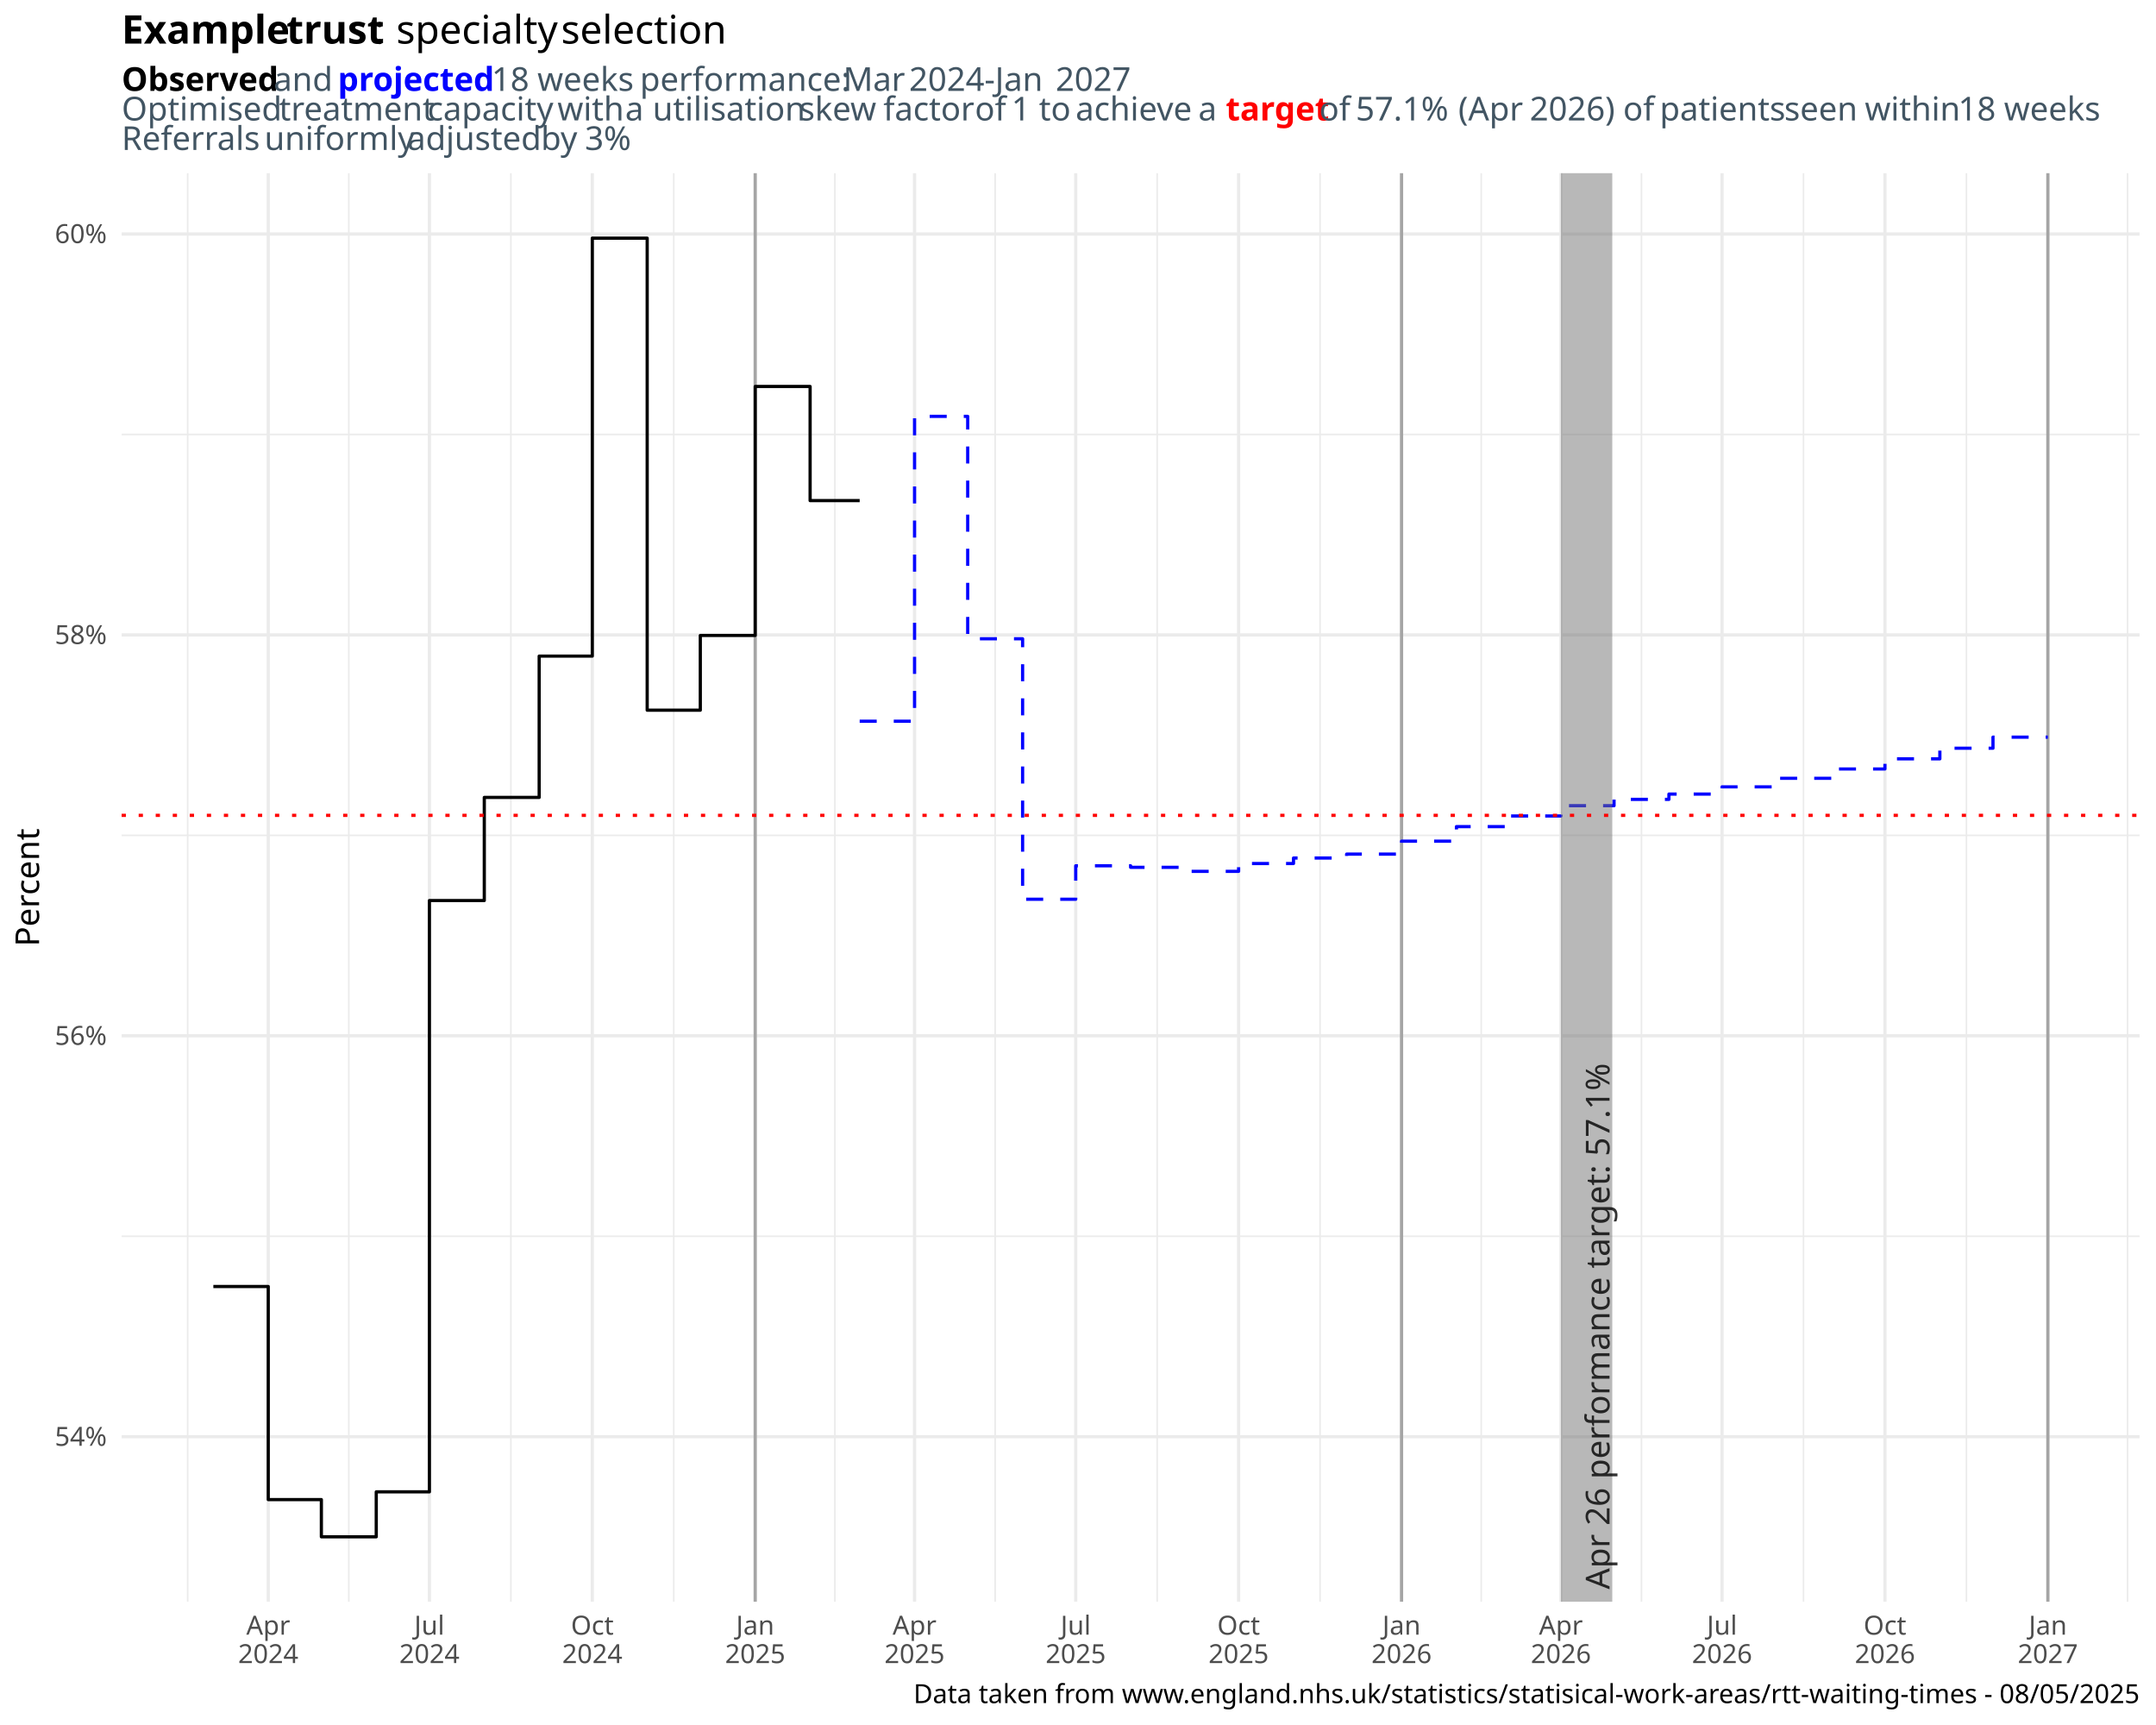
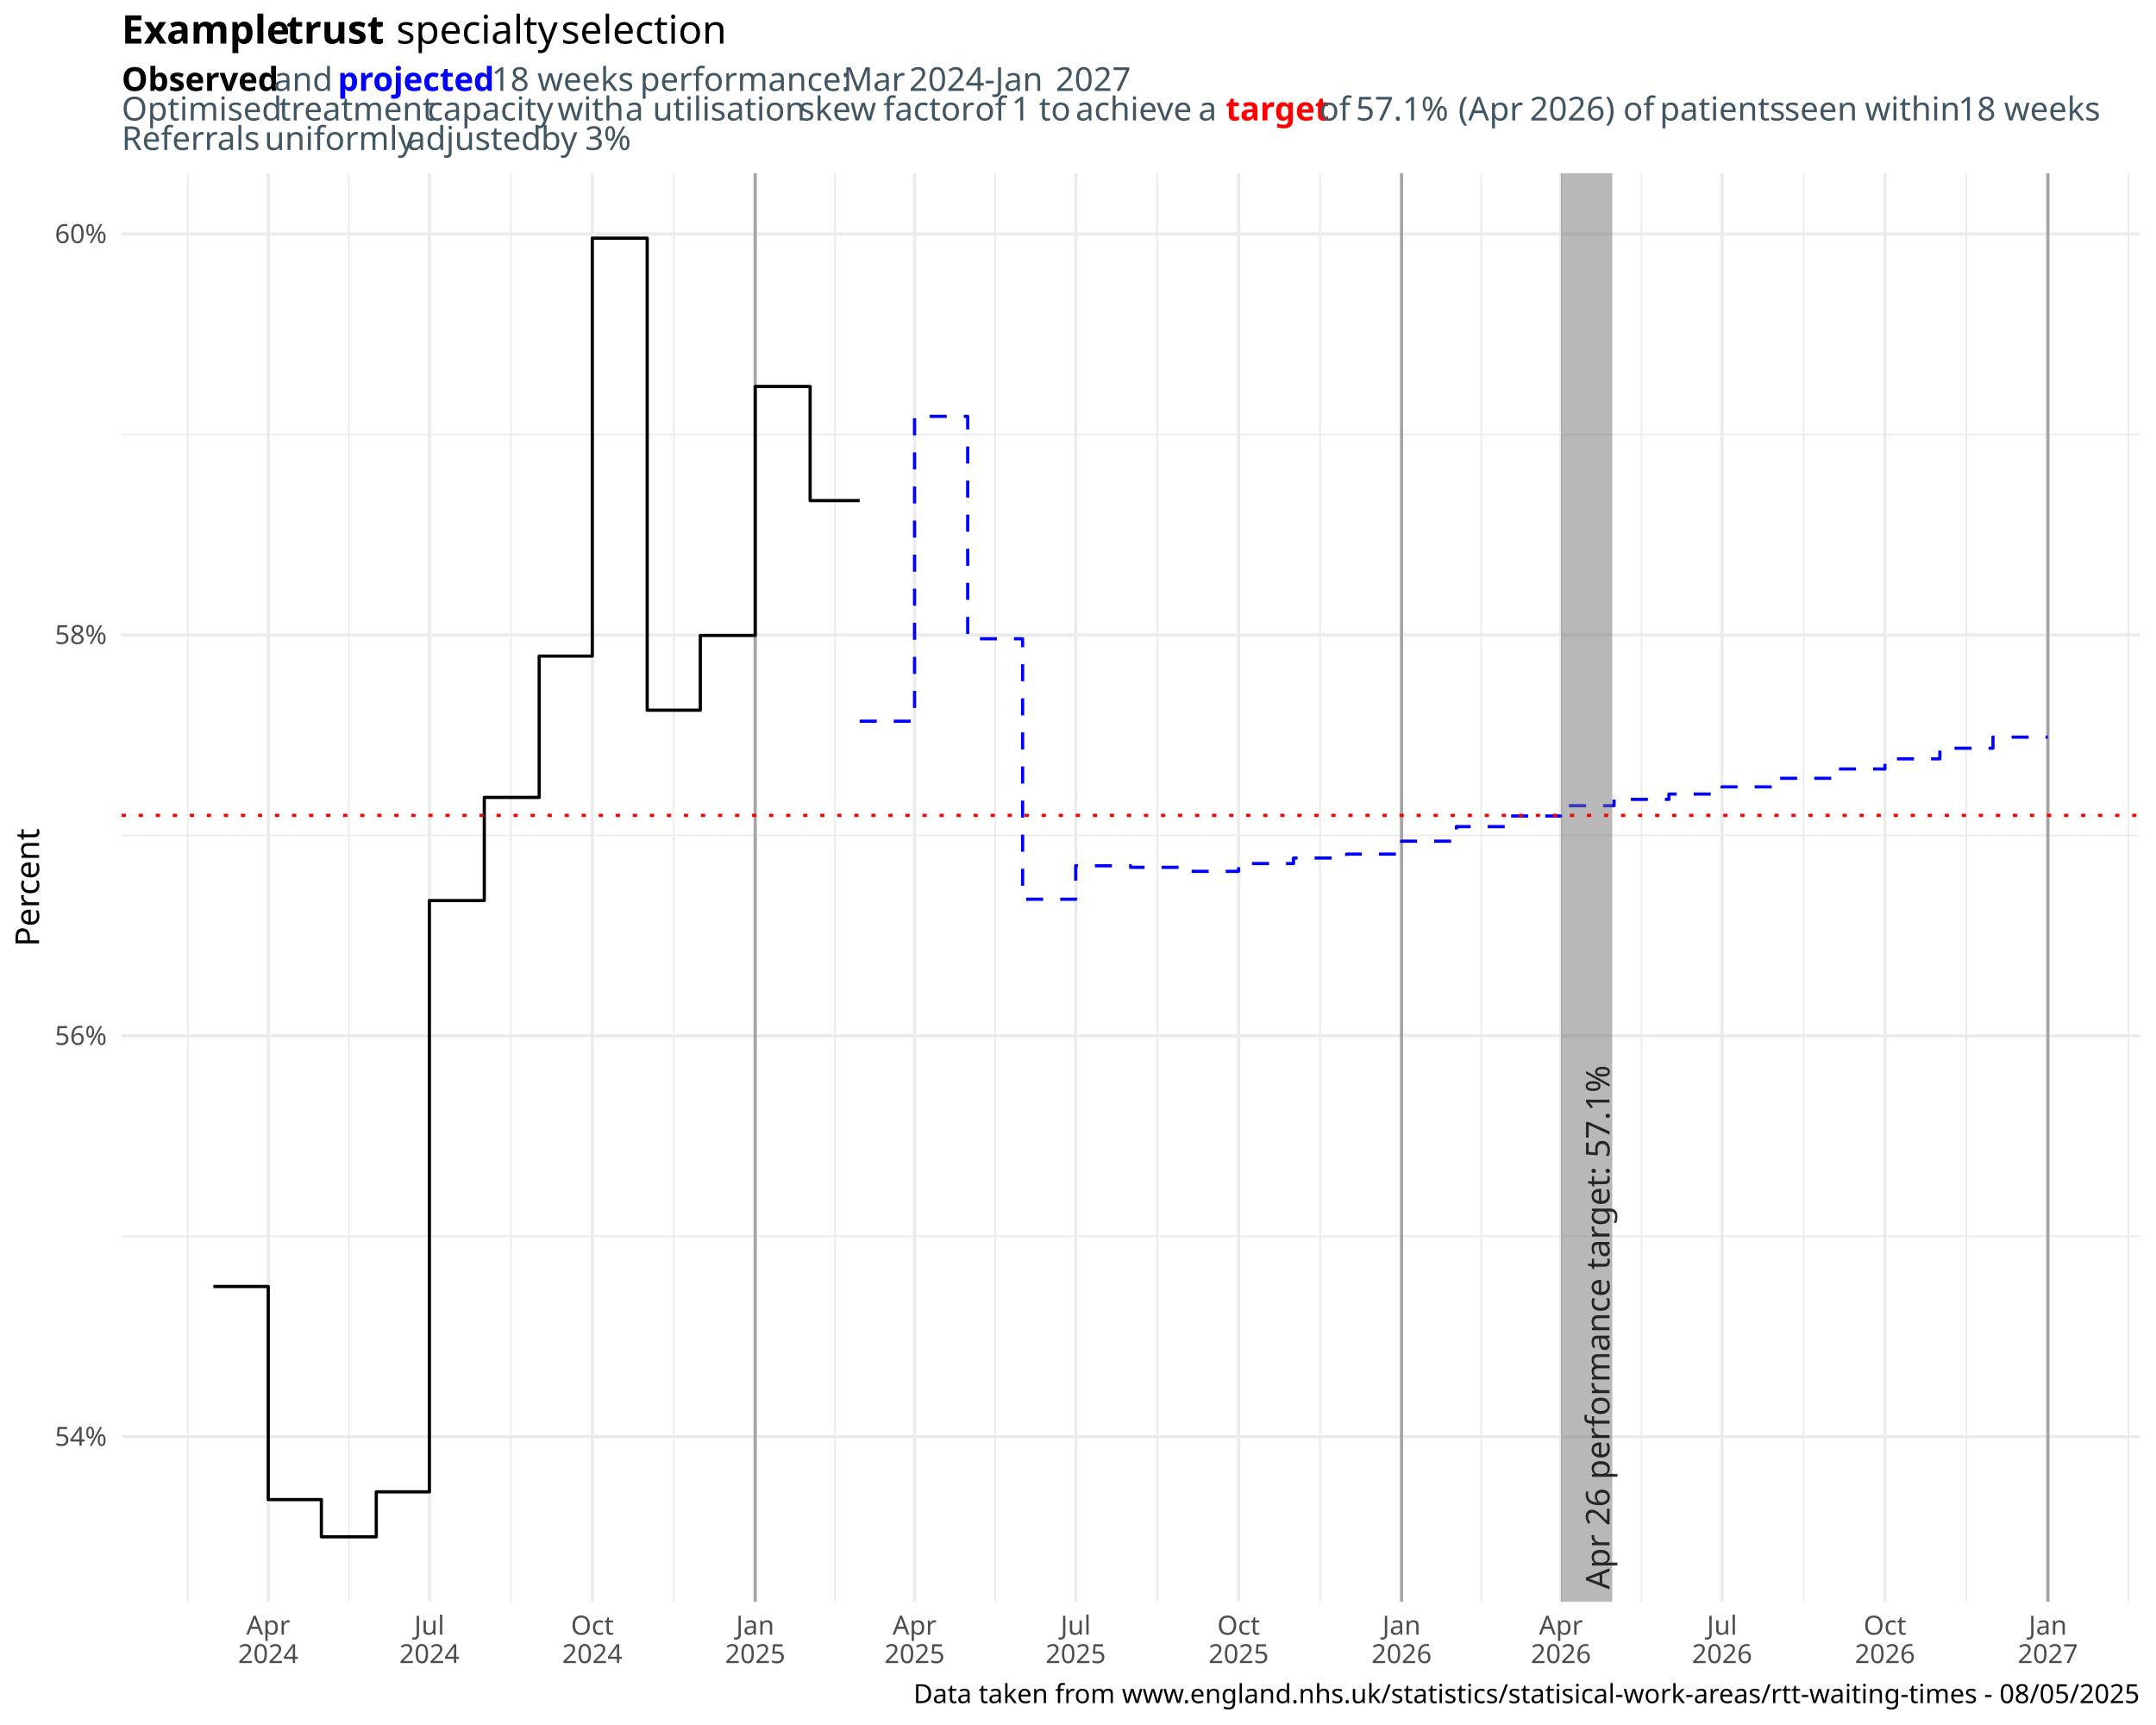
<svg xmlns="http://www.w3.org/2000/svg" class="svglite" data-engine-version="2.0" width="720.00pt" height="576.00pt" viewBox="0 0 720.00 576.00">
  <defs>
    <style type="text/css">
    .svglite line, .svglite polyline, .svglite polygon, .svglite path, .svglite rect, .svglite circle {
      fill: none;
      stroke: #000000;
      stroke-linecap: round;
      stroke-linejoin: round;
      stroke-miterlimit: 10.00;
    }
  </style>
  </defs>
  <rect width="100%" height="100%" style="stroke: none; fill: #FFFFFF;" />
  <defs>
    <clipPath id="cpMC4wMHw3MjAuMDB8MC4wMHw1NzYuMDA=">
      <rect x="0.00" y="0.00" width="720.00" height="576.00" />
    </clipPath>
  </defs>
  <g clip-path="url(#cpMC4wMHw3MjAuMDB8MC4wMHw1NzYuMDA=)">
- </g>
+     <rect x="0.00" y="0.00" width="720.00" height="576.00" style="stroke-width: 1.07; stroke: none; fill: #FFFFFF;" />
+   </g>
  <defs>
    <clipPath id="cpNDAuNjJ8NzE0LjUyfDU3Ljg0fDUzNC44NA==">
      <rect x="40.62" y="57.84" width="673.90" height="477.00" />
    </clipPath>
  </defs>
  <g clip-path="url(#cpNDAuNjJ8NzE0LjUyfDU3Ljg0fDUzNC44NA==)">
    <polyline points="40.62,412.81 714.52,412.81 " style="stroke-width: 0.53; stroke: #EBEBEB; stroke-linecap: butt;" />
    <polyline points="40.62,278.94 714.52,278.94 " style="stroke-width: 0.53; stroke: #EBEBEB; stroke-linecap: butt;" />
    <polyline points="40.62,145.08 714.52,145.08 " style="stroke-width: 0.53; stroke: #EBEBEB; stroke-linecap: butt;" />
    <polyline points="62.68,534.84 62.68,57.84 " style="stroke-width: 0.53; stroke: #EBEBEB; stroke-linecap: butt;" />
    <polyline points="116.49,534.84 116.49,57.84 " style="stroke-width: 0.53; stroke: #EBEBEB; stroke-linecap: butt;" />
    <polyline points="170.60,534.84 170.60,57.84 " style="stroke-width: 0.53; stroke: #EBEBEB; stroke-linecap: butt;" />
    <polyline points="225.00,534.84 225.00,57.84 " style="stroke-width: 0.53; stroke: #EBEBEB; stroke-linecap: butt;" />
    <polyline points="278.81,534.84 278.81,57.84 " style="stroke-width: 0.53; stroke: #EBEBEB; stroke-linecap: butt;" />
    <polyline points="332.33,534.84 332.33,57.84 " style="stroke-width: 0.53; stroke: #EBEBEB; stroke-linecap: butt;" />
    <polyline points="386.44,534.84 386.44,57.84 " style="stroke-width: 0.53; stroke: #EBEBEB; stroke-linecap: butt;" />
    <polyline points="440.84,534.84 440.84,57.84 " style="stroke-width: 0.53; stroke: #EBEBEB; stroke-linecap: butt;" />
    <polyline points="494.66,534.84 494.66,57.84 " style="stroke-width: 0.53; stroke: #EBEBEB; stroke-linecap: butt;" />
    <polyline points="548.17,534.84 548.17,57.84 " style="stroke-width: 0.53; stroke: #EBEBEB; stroke-linecap: butt;" />
    <polyline points="602.28,534.84 602.28,57.84 " style="stroke-width: 0.53; stroke: #EBEBEB; stroke-linecap: butt;" />
    <polyline points="656.69,534.84 656.69,57.84 " style="stroke-width: 0.53; stroke: #EBEBEB; stroke-linecap: butt;" />
-     <polyline points="710.50,534.84 710.50,57.84 " style="stroke-width: 0.53; stroke: #EBEBEB; stroke-linecap: butt;" />
+     <polyline points="710.80,534.84 710.80,57.84 " style="stroke-width: 0.53; stroke: #EBEBEB; stroke-linecap: butt;" />
    <polyline points="40.62,479.74 714.52,479.74 " style="stroke-width: 1.07; stroke: #EBEBEB; stroke-linecap: butt;" />
    <polyline points="40.62,345.87 714.52,345.87 " style="stroke-width: 1.07; stroke: #EBEBEB; stroke-linecap: butt;" />
    <polyline points="40.62,212.01 714.52,212.01 " style="stroke-width: 1.07; stroke: #EBEBEB; stroke-linecap: butt;" />
    <polyline points="40.62,78.14 714.52,78.14 " style="stroke-width: 1.07; stroke: #EBEBEB; stroke-linecap: butt;" />
    <polyline points="89.58,534.84 89.58,57.84 " style="stroke-width: 1.07; stroke: #EBEBEB; stroke-linecap: butt;" />
    <polyline points="143.40,534.84 143.40,57.84 " style="stroke-width: 1.07; stroke: #EBEBEB; stroke-linecap: butt;" />
    <polyline points="197.80,534.84 197.80,57.84 " style="stroke-width: 1.07; stroke: #EBEBEB; stroke-linecap: butt;" />
    <polyline points="252.20,534.84 252.20,57.84 " style="stroke-width: 1.07; stroke: #EBEBEB; stroke-linecap: butt;" />
    <polyline points="305.42,534.84 305.42,57.84 " style="stroke-width: 1.07; stroke: #EBEBEB; stroke-linecap: butt;" />
    <polyline points="359.24,534.84 359.24,57.84 " style="stroke-width: 1.07; stroke: #EBEBEB; stroke-linecap: butt;" />
    <polyline points="413.64,534.84 413.64,57.84 " style="stroke-width: 1.07; stroke: #EBEBEB; stroke-linecap: butt;" />
    <polyline points="468.05,534.84 468.05,57.84 " style="stroke-width: 1.07; stroke: #EBEBEB; stroke-linecap: butt;" />
    <polyline points="521.27,534.84 521.27,57.84 " style="stroke-width: 1.07; stroke: #EBEBEB; stroke-linecap: butt;" />
    <polyline points="575.08,534.84 575.08,57.84 " style="stroke-width: 1.07; stroke: #EBEBEB; stroke-linecap: butt;" />
    <polyline points="629.48,534.84 629.48,57.84 " style="stroke-width: 1.07; stroke: #EBEBEB; stroke-linecap: butt;" />
    <polyline points="683.89,534.84 683.89,57.84 " style="stroke-width: 1.07; stroke: #EBEBEB; stroke-linecap: butt;" />
    <line x1="252.20" y1="534.84" x2="252.20" y2="57.84" style="stroke-width: 1.07; stroke: #000000; stroke-opacity: 0.30; stroke-linecap: butt;" />
    <line x1="468.05" y1="534.84" x2="468.05" y2="57.84" style="stroke-width: 1.07; stroke: #000000; stroke-opacity: 0.30; stroke-linecap: butt;" />
    <line x1="683.89" y1="534.84" x2="683.89" y2="57.84" style="stroke-width: 1.07; stroke: #000000; stroke-opacity: 0.30; stroke-linecap: butt;" />
    <polyline points="71.25,429.58 89.58,429.58 89.58,500.74 107.32,500.74 107.32,513.16 125.65,513.16 125.65,498.15 143.40,498.15 143.40,300.70 161.73,300.70 161.73,266.27 180.06,266.27 180.06,219.08 197.80,219.08 197.80,79.52 216.13,79.52 216.13,237.14 233.87,237.14 233.87,212.19 252.20,212.19 252.20,129.05 270.54,129.05 270.54,167.16 287.09,167.16 287.09,167.16 " style="stroke-width: 1.07; stroke-linecap: butt;" />
    <polyline points="287.09,240.83 305.42,240.83 305.42,139.03 323.17,139.03 323.17,213.30 341.50,213.30 341.50,300.27 359.24,300.27 359.24,289.10 377.57,289.10 377.57,289.61 395.90,289.61 395.90,290.95 413.64,290.95 413.64,288.34 431.97,288.34 431.97,286.50 449.71,286.50 449.71,285.20 468.05,285.20 468.05,280.88 486.38,280.88 486.38,276.02 502.94,276.02 502.94,272.46 521.27,272.46 521.27,269.03 539.01,269.03 539.01,266.92 557.34,266.92 557.34,265.15 575.08,265.15 575.08,262.74 593.41,262.74 593.41,259.88 611.74,259.88 611.74,256.77 629.48,256.77 629.48,253.38 647.82,253.38 647.82,249.84 665.56,249.84 665.56,246.14 683.89,246.14 683.89,246.14 " style="stroke-width: 1.07; stroke: #0000FF; stroke-dasharray: 5.69,5.69; stroke-linecap: butt;" />
    <polygon points="538.42,534.84 538.42,57.84 521.27,57.84 521.27,534.84 " style="stroke-width: 0.00; stroke: none; stroke-linecap: butt; fill: #737373; fill-opacity: 0.50;" />
    <polyline points="538.42,534.84 538.42,57.84 " style="stroke-width: 1.07; stroke: none; stroke-linecap: butt;" />
    <polyline points="521.27,57.84 521.27,534.84 " style="stroke-width: 1.07; stroke: none; stroke-linecap: butt;" />
-     <text transform="translate(537.50,530.68) rotate(-90)" style="font-size: 11.04px; fill: #000000; fill-opacity: 0.80; font-family: sans;" textLength="166.32px" lengthAdjust="spacingAndGlyphs">Apr 26 performance target: 57.1%</text>
+     <text transform="translate(537.51,530.70) rotate(-90)" style="font-size: 11.00px; fill: #000000; fill-opacity: 0.80; font-family: sans;" textLength="165.72px" lengthAdjust="spacingAndGlyphs">Apr 26 performance target: 57.1%</text>
    <line x1="40.62" y1="272.25" x2="714.52" y2="272.25" style="stroke-width: 1.07; stroke: #FF0000; stroke-dasharray: 1.42,4.27; stroke-linecap: butt;" />
  </g>
  <g clip-path="url(#cpMC4wMHw3MjAuMDB8MC4wMHw1NzYuMDA=)">
    <text x="35.69" y="482.77" text-anchor="end" style="font-size: 8.80px; fill: #4D4D4D; font-family: sans;" textLength="17.61px" lengthAdjust="spacingAndGlyphs">54%</text>
    <text x="35.69" y="348.90" text-anchor="end" style="font-size: 8.80px; fill: #4D4D4D; font-family: sans;" textLength="17.61px" lengthAdjust="spacingAndGlyphs">56%</text>
    <text x="35.69" y="215.04" text-anchor="end" style="font-size: 8.80px; fill: #4D4D4D; font-family: sans;" textLength="17.61px" lengthAdjust="spacingAndGlyphs">58%</text>
    <text x="35.69" y="81.17" text-anchor="end" style="font-size: 8.80px; fill: #4D4D4D; font-family: sans;" textLength="17.61px" lengthAdjust="spacingAndGlyphs">60%</text>
    <text x="89.58" y="545.83" text-anchor="middle" style="font-size: 8.80px; fill: #4D4D4D; font-family: sans;" textLength="13.70px" lengthAdjust="spacingAndGlyphs">Apr</text>
    <text x="89.58" y="555.33" text-anchor="middle" style="font-size: 8.80px; fill: #4D4D4D; font-family: sans;" textLength="19.58px" lengthAdjust="spacingAndGlyphs">2024</text>
    <text x="143.40" y="545.83" text-anchor="middle" style="font-size: 8.80px; fill: #4D4D4D; font-family: sans;" textLength="11.25px" lengthAdjust="spacingAndGlyphs">Jul</text>
    <text x="143.40" y="555.33" text-anchor="middle" style="font-size: 8.80px; fill: #4D4D4D; font-family: sans;" textLength="19.58px" lengthAdjust="spacingAndGlyphs">2024</text>
    <text x="197.80" y="545.83" text-anchor="middle" style="font-size: 8.80px; fill: #4D4D4D; font-family: sans;" textLength="13.70px" lengthAdjust="spacingAndGlyphs">Oct</text>
    <text x="197.80" y="555.33" text-anchor="middle" style="font-size: 8.80px; fill: #4D4D4D; font-family: sans;" textLength="19.58px" lengthAdjust="spacingAndGlyphs">2024</text>
    <text x="252.20" y="545.83" text-anchor="middle" style="font-size: 8.80px; fill: #4D4D4D; font-family: sans;" textLength="14.19px" lengthAdjust="spacingAndGlyphs">Jan</text>
    <text x="252.20" y="555.33" text-anchor="middle" style="font-size: 8.80px; fill: #4D4D4D; font-family: sans;" textLength="19.58px" lengthAdjust="spacingAndGlyphs">2025</text>
    <text x="305.42" y="545.83" text-anchor="middle" style="font-size: 8.80px; fill: #4D4D4D; font-family: sans;" textLength="13.70px" lengthAdjust="spacingAndGlyphs">Apr</text>
    <text x="305.42" y="555.33" text-anchor="middle" style="font-size: 8.80px; fill: #4D4D4D; font-family: sans;" textLength="19.58px" lengthAdjust="spacingAndGlyphs">2025</text>
    <text x="359.24" y="545.83" text-anchor="middle" style="font-size: 8.80px; fill: #4D4D4D; font-family: sans;" textLength="11.25px" lengthAdjust="spacingAndGlyphs">Jul</text>
    <text x="359.24" y="555.33" text-anchor="middle" style="font-size: 8.80px; fill: #4D4D4D; font-family: sans;" textLength="19.58px" lengthAdjust="spacingAndGlyphs">2025</text>
    <text x="413.64" y="545.83" text-anchor="middle" style="font-size: 8.80px; fill: #4D4D4D; font-family: sans;" textLength="13.70px" lengthAdjust="spacingAndGlyphs">Oct</text>
    <text x="413.64" y="555.33" text-anchor="middle" style="font-size: 8.80px; fill: #4D4D4D; font-family: sans;" textLength="19.58px" lengthAdjust="spacingAndGlyphs">2025</text>
    <text x="468.05" y="545.83" text-anchor="middle" style="font-size: 8.80px; fill: #4D4D4D; font-family: sans;" textLength="14.19px" lengthAdjust="spacingAndGlyphs">Jan</text>
    <text x="468.05" y="555.33" text-anchor="middle" style="font-size: 8.80px; fill: #4D4D4D; font-family: sans;" textLength="19.58px" lengthAdjust="spacingAndGlyphs">2026</text>
    <text x="521.27" y="545.83" text-anchor="middle" style="font-size: 8.80px; fill: #4D4D4D; font-family: sans;" textLength="13.70px" lengthAdjust="spacingAndGlyphs">Apr</text>
    <text x="521.27" y="555.33" text-anchor="middle" style="font-size: 8.80px; fill: #4D4D4D; font-family: sans;" textLength="19.58px" lengthAdjust="spacingAndGlyphs">2026</text>
    <text x="575.08" y="545.83" text-anchor="middle" style="font-size: 8.80px; fill: #4D4D4D; font-family: sans;" textLength="11.25px" lengthAdjust="spacingAndGlyphs">Jul</text>
    <text x="575.08" y="555.33" text-anchor="middle" style="font-size: 8.80px; fill: #4D4D4D; font-family: sans;" textLength="19.58px" lengthAdjust="spacingAndGlyphs">2026</text>
    <text x="629.48" y="545.83" text-anchor="middle" style="font-size: 8.80px; fill: #4D4D4D; font-family: sans;" textLength="13.70px" lengthAdjust="spacingAndGlyphs">Oct</text>
    <text x="629.48" y="555.33" text-anchor="middle" style="font-size: 8.80px; fill: #4D4D4D; font-family: sans;" textLength="19.58px" lengthAdjust="spacingAndGlyphs">2026</text>
    <text x="683.89" y="545.83" text-anchor="middle" style="font-size: 8.80px; fill: #4D4D4D; font-family: sans;" textLength="14.19px" lengthAdjust="spacingAndGlyphs">Jan</text>
    <text x="683.89" y="555.33" text-anchor="middle" style="font-size: 8.80px; fill: #4D4D4D; font-family: sans;" textLength="19.58px" lengthAdjust="spacingAndGlyphs">2027</text>
    <text transform="translate(13.05,296.34) rotate(-90)" text-anchor="middle" style="font-size: 11.00px; font-family: sans;" textLength="37.92px" lengthAdjust="spacingAndGlyphs">Percent</text>
    <text x="40.62" y="30.35" style="font-size: 11.00px; font-weight: bold; font-family: sans;" textLength="47.70px" lengthAdjust="spacingAndGlyphs">Observed</text>
    <text x="91.38" y="30.35" style="font-size: 11.00px; fill: #425563; font-family: sans;" textLength="18.35px" lengthAdjust="spacingAndGlyphs">and</text>
    <text x="112.79" y="30.35" style="font-size: 11.00px; font-weight: bold; fill: #0000FF; font-family: sans;" textLength="45.26px" lengthAdjust="spacingAndGlyphs">projected</text>
    <text x="164.16" y="30.35" style="font-size: 11.00px; fill: #425563; font-family: sans;" textLength="12.24px" lengthAdjust="spacingAndGlyphs">18</text>
    <text x="179.45" y="30.35" style="font-size: 11.00px; fill: #425563; font-family: sans;" textLength="31.19px" lengthAdjust="spacingAndGlyphs">weeks</text>
    <text x="213.70" y="30.35" style="font-size: 11.00px; fill: #425563; font-family: sans;" textLength="64.82px" lengthAdjust="spacingAndGlyphs">performance:</text>
    <text x="281.57" y="30.35" style="font-size: 11.00px; fill: #425563; font-family: sans;" textLength="18.95px" lengthAdjust="spacingAndGlyphs">Mar</text>
    <text x="303.58" y="30.35" style="font-size: 11.00px; fill: #425563; font-family: sans;" textLength="45.88px" lengthAdjust="spacingAndGlyphs">2024-Jan</text>
    <text x="352.51" y="30.35" style="font-size: 11.00px; fill: #425563; font-family: sans;" textLength="24.47px" lengthAdjust="spacingAndGlyphs">2027</text>
    <text x="40.62" y="40.22" style="font-size: 11.00px; fill: #425563; font-family: sans;" textLength="49.53px" lengthAdjust="spacingAndGlyphs">Optimised</text>
    <text x="93.20" y="40.22" style="font-size: 11.00px; fill: #425563; font-family: sans;" textLength="46.47px" lengthAdjust="spacingAndGlyphs">treatment</text>
    <text x="142.73" y="40.22" style="font-size: 11.00px; fill: #425563; font-family: sans;" textLength="40.37px" lengthAdjust="spacingAndGlyphs">capacity</text>
    <text x="186.15" y="40.22" style="font-size: 11.00px; fill: #425563; font-family: sans;" textLength="19.56px" lengthAdjust="spacingAndGlyphs">with</text>
    <text x="208.77" y="40.22" style="font-size: 11.00px; fill: #425563; font-family: sans;" textLength="6.12px" lengthAdjust="spacingAndGlyphs">a</text>
    <text x="217.94" y="40.22" style="font-size: 11.00px; fill: #425563; font-family: sans;" textLength="45.86px" lengthAdjust="spacingAndGlyphs">utilisation</text>
    <text x="266.85" y="40.22" style="font-size: 11.00px; fill: #425563; font-family: sans;" textLength="25.07px" lengthAdjust="spacingAndGlyphs">skew</text>
    <text x="294.98" y="40.22" style="font-size: 11.00px; fill: #425563; font-family: sans;" textLength="27.52px" lengthAdjust="spacingAndGlyphs">factor</text>
    <text x="325.55" y="40.22" style="font-size: 11.00px; fill: #425563; font-family: sans;" textLength="9.17px" lengthAdjust="spacingAndGlyphs">of</text>
    <text x="337.78" y="40.22" style="font-size: 11.00px; fill: #425563; font-family: sans;" textLength="6.12px" lengthAdjust="spacingAndGlyphs">1</text>
    <text x="346.96" y="40.22" style="font-size: 11.00px; fill: #425563; font-family: sans;" textLength="9.17px" lengthAdjust="spacingAndGlyphs">to</text>
    <text x="359.19" y="40.22" style="font-size: 11.00px; fill: #425563; font-family: sans;" textLength="37.92px" lengthAdjust="spacingAndGlyphs">achieve</text>
    <text x="400.17" y="40.22" style="font-size: 11.00px; fill: #425563; font-family: sans;" textLength="6.12px" lengthAdjust="spacingAndGlyphs">a</text>
    <text x="409.34" y="40.22" style="font-size: 11.00px; font-weight: bold; fill: #FF0000; font-family: sans;" textLength="28.13px" lengthAdjust="spacingAndGlyphs">target</text>
    <text x="440.53" y="40.22" style="font-size: 11.00px; fill: #425563; font-family: sans;" textLength="9.17px" lengthAdjust="spacingAndGlyphs">of</text>
    <text x="452.76" y="40.22" style="font-size: 11.00px; fill: #425563; font-family: sans;" textLength="31.19px" lengthAdjust="spacingAndGlyphs">57.1%</text>
    <text x="487.00" y="40.22" style="font-size: 11.00px; fill: #425563; font-family: sans;" textLength="20.78px" lengthAdjust="spacingAndGlyphs">(Apr</text>
    <text x="510.84" y="40.22" style="font-size: 11.00px; fill: #425563; font-family: sans;" textLength="28.14px" lengthAdjust="spacingAndGlyphs">2026)</text>
    <text x="542.03" y="40.22" style="font-size: 11.00px; fill: #425563; font-family: sans;" textLength="9.17px" lengthAdjust="spacingAndGlyphs">of</text>
    <text x="554.26" y="40.22" style="font-size: 11.00px; fill: #425563; font-family: sans;" textLength="38.53px" lengthAdjust="spacingAndGlyphs">patients</text>
    <text x="595.85" y="40.22" style="font-size: 11.00px; fill: #425563; font-family: sans;" textLength="23.86px" lengthAdjust="spacingAndGlyphs">seen</text>
    <text x="622.76" y="40.22" style="font-size: 11.00px; fill: #425563; font-family: sans;" textLength="28.12px" lengthAdjust="spacingAndGlyphs">within</text>
    <text x="653.94" y="40.22" style="font-size: 11.00px; fill: #425563; font-family: sans;" textLength="12.24px" lengthAdjust="spacingAndGlyphs">18</text>
    <text x="669.24" y="40.22" style="font-size: 11.00px; fill: #425563; font-family: sans;" textLength="31.19px" lengthAdjust="spacingAndGlyphs">weeks</text>
    <text x="40.62" y="50.08" style="font-size: 11.00px; fill: #425563; font-family: sans;" textLength="44.63px" lengthAdjust="spacingAndGlyphs">Referrals</text>
    <text x="88.30" y="50.08" style="font-size: 11.00px; fill: #425563; font-family: sans;" textLength="44.63px" lengthAdjust="spacingAndGlyphs">uniformly</text>
    <text x="135.99" y="50.08" style="font-size: 11.00px; fill: #425563; font-family: sans;" textLength="41.59px" lengthAdjust="spacingAndGlyphs">adjusted</text>
    <text x="180.64" y="50.08" style="font-size: 11.00px; fill: #425563; font-family: sans;" textLength="11.62px" lengthAdjust="spacingAndGlyphs">by</text>
    <text x="195.32" y="50.08" style="font-size: 11.00px; fill: #425563; font-family: sans;" textLength="15.90px" lengthAdjust="spacingAndGlyphs">3%</text>
    <text x="40.62" y="14.56" style="font-size: 13.20px; font-weight: bold; font-family: sans;" textLength="51.37px" lengthAdjust="spacingAndGlyphs">Example</text>
    <text x="95.65" y="14.56" style="font-size: 13.20px; font-weight: bold; font-family: sans;" textLength="25.68px" lengthAdjust="spacingAndGlyphs">trust</text>
    <text x="125.00" y="14.56" style="font-size: 13.20px; font-family: sans;" textLength="3.67px" lengthAdjust="spacingAndGlyphs">:</text>
    <text x="132.33" y="14.56" style="font-size: 13.20px; font-family: sans;" textLength="51.37px" lengthAdjust="spacingAndGlyphs">specialty</text>
    <text x="187.37" y="14.56" style="font-size: 13.20px; font-family: sans;" textLength="52.11px" lengthAdjust="spacingAndGlyphs">selection</text>
    <text x="714.52" y="568.69" text-anchor="end" style="font-size: 8.80px; font-family: sans;" textLength="381.54px" lengthAdjust="spacingAndGlyphs">Data taken from www.england.nhs.uk/statistics/statisical-work-areas/rtt-waiting-times - 08/05/2025</text>
  </g>
</svg>
